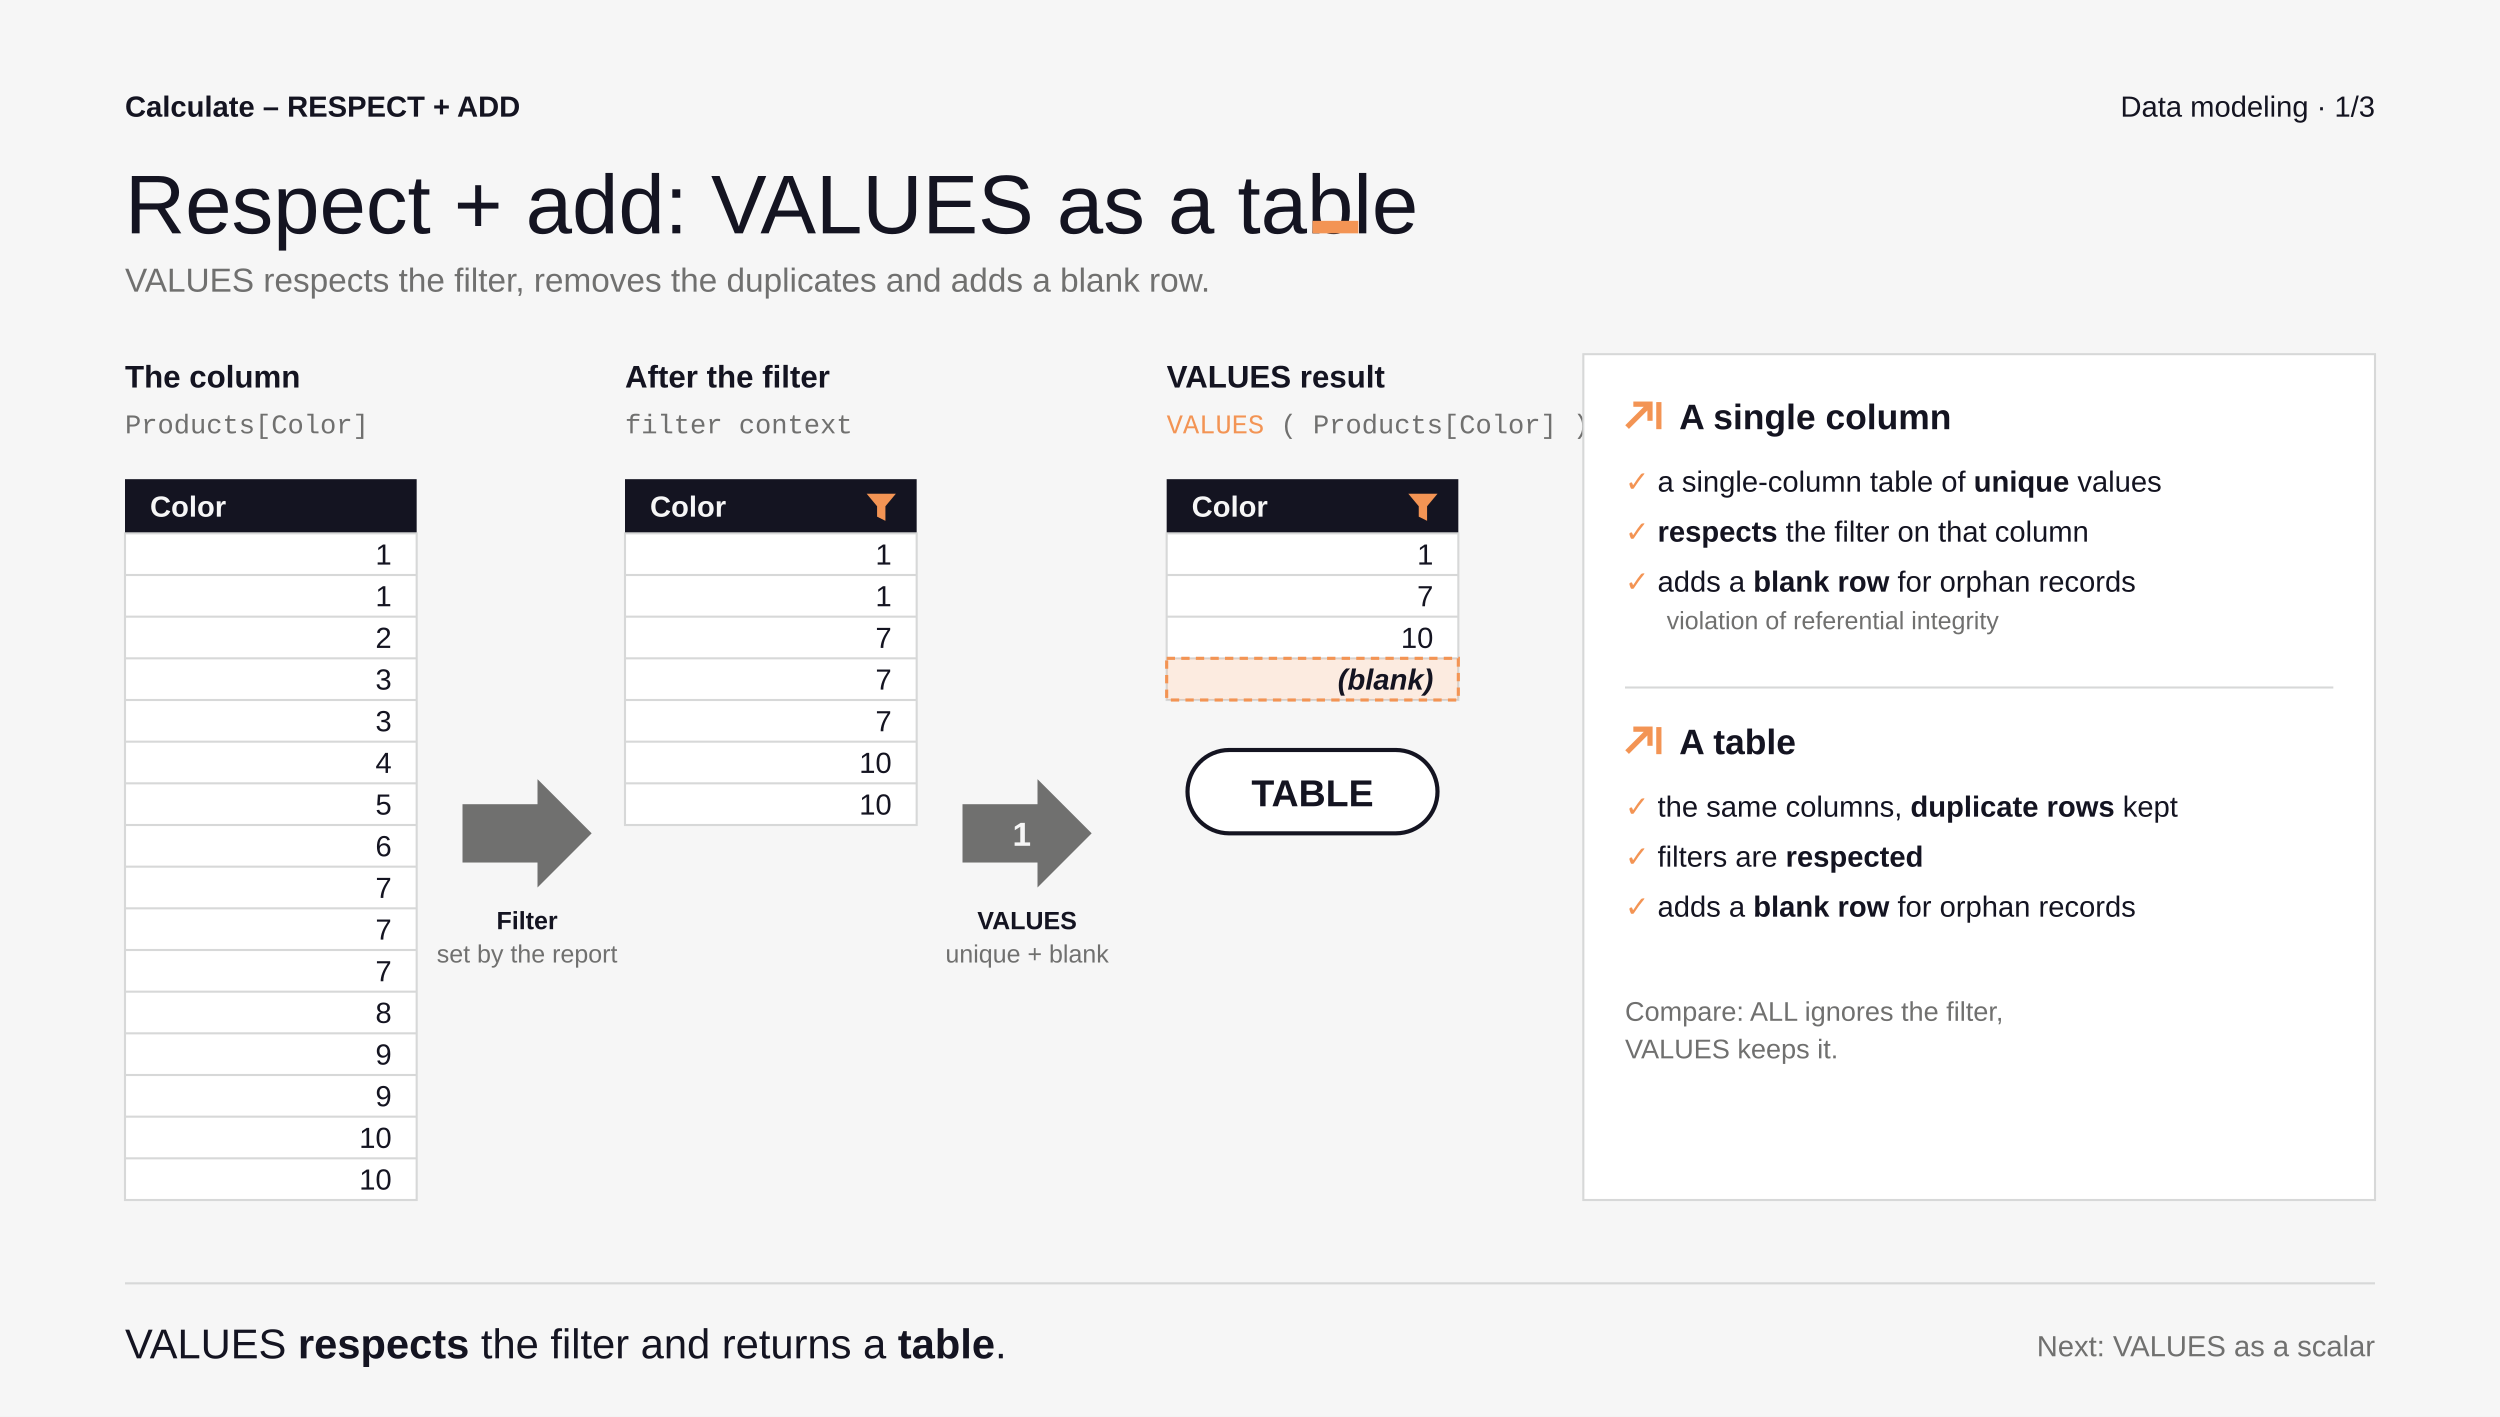
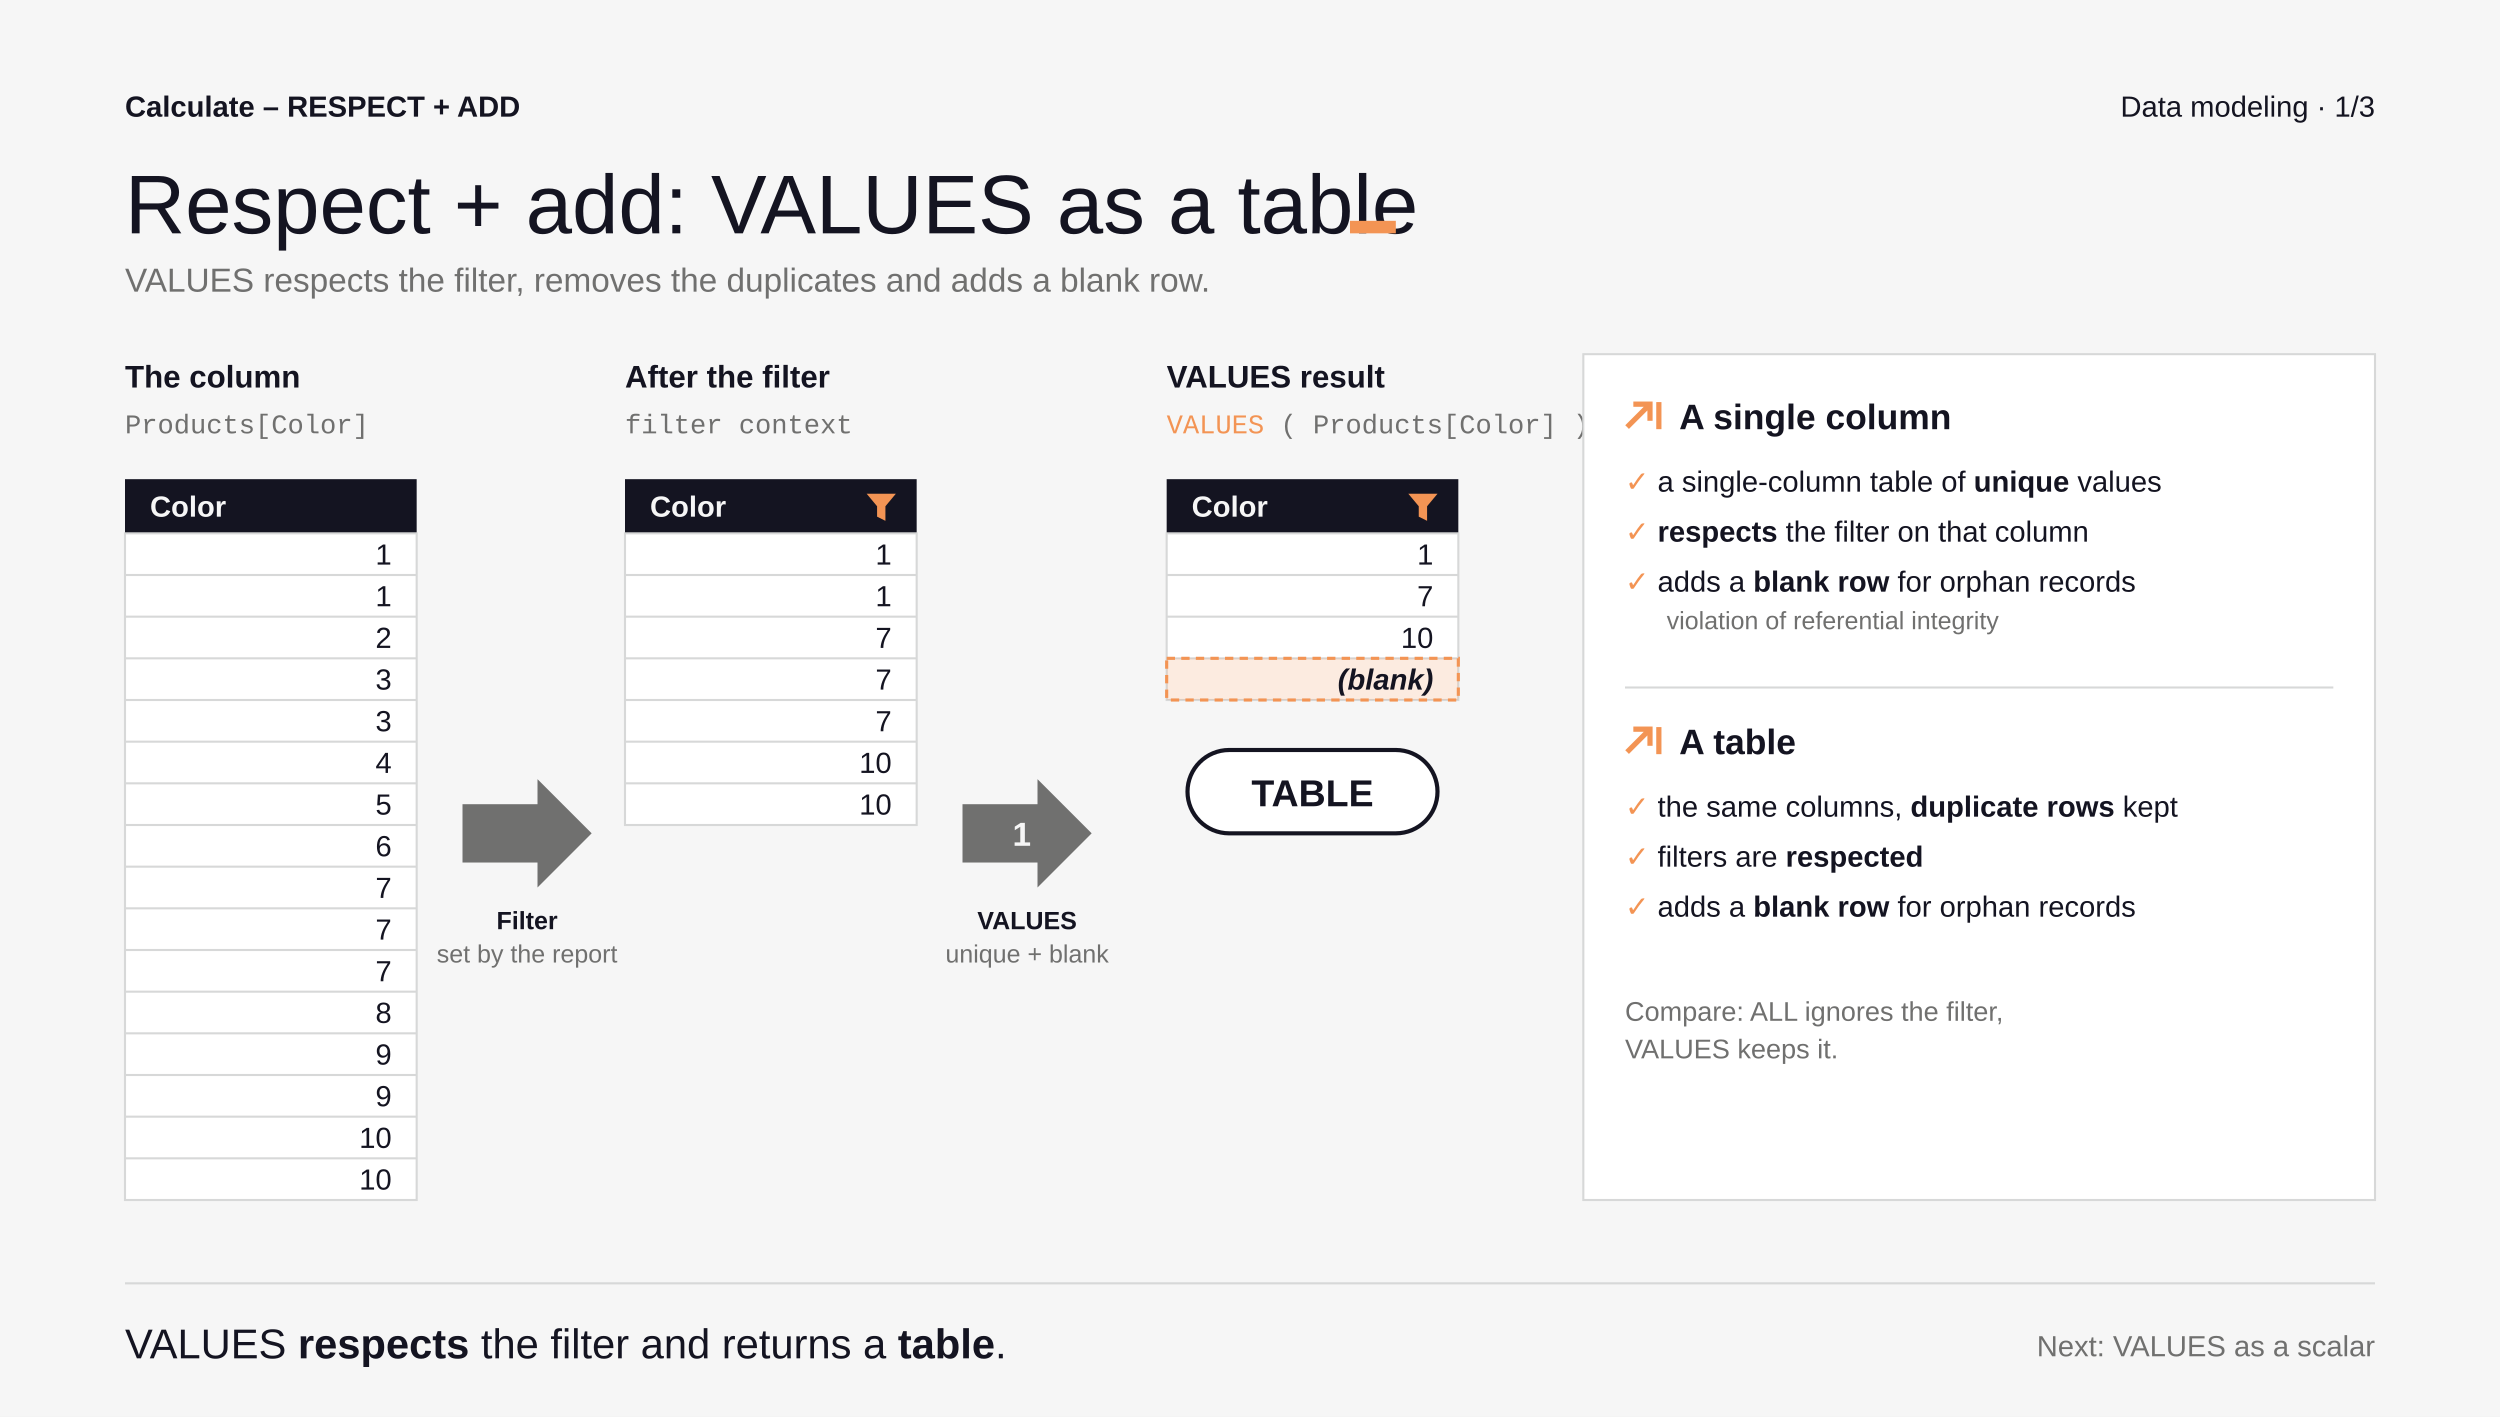
<svg xmlns="http://www.w3.org/2000/svg" viewBox="0 0 1200 680" width="1200" height="680" font-family="Circe, 'Segoe UI', Arial, sans-serif">
  <defs>
    <g id="brand-arrow">
      <path d="M1 15 L12 4 M4 4 H12 V12" fill="none" stroke="#F39454" stroke-width="2.5" />
      <rect x="15" y="3" width="2.5" height="13" fill="#F39454" />
    </g>
    <path id="funnel" d="M0 0 H14 L9 6 V13 L5 11 V6 Z" />
    <g id="step-arrow">
      <path d="M0 -14 H36 V-26 L62 0 L36 26 V14 H0 Z" fill="#70706F" />
    </g>
  </defs>
  <rect width="1200" height="680" fill="#F6F6F6" />
  <text x="60" y="56" font-size="14" font-weight="700" fill="#141421">Calculate – RESPECT + ADD</text>
  <text x="1140" y="56" font-size="14" fill="#141421" text-anchor="end">Data modeling · 1/3</text>
-   <text x="60" y="112" font-size="40" font-weight="300" fill="#141421">Respect + add: VALUES as a table</text>
-   <rect x="630" y="106" width="22" height="6" fill="#F39454" />
+   <text x="60" y="112" font-size="40" font-weight="300" fill="#141421" textLength="580" lengthAdjust="spacing">Respect + add: VALUES as a table</text>
+   <rect x="648" y="106" width="22" height="6" fill="#F39454" />
  <text x="60" y="140" font-size="16" fill="#70706F">VALUES respects the filter, removes the duplicates and adds a blank row.</text>
  <g font-size="15" font-weight="700" fill="#141421">
    <text x="60" y="186">The column</text>
    <text x="300" y="186">After the filter</text>
    <text x="560" y="186">VALUES result</text>
  </g>
  <g font-family="Consolas, 'Courier New', monospace" font-size="13" fill="#70706F">
    <text x="60" y="208">Products[Color]</text>
    <text x="300" y="208">filter context</text>
    <text x="560" y="208">
      <tspan fill="#F39454">VALUES</tspan> ( Products[Color] )</text>
  </g>
  <rect x="60" y="230" width="140" height="26" fill="#141421" />
  <text x="72" y="248" font-size="14" font-weight="700" fill="#F6F6F6">Color</text>
  <rect x="60" y="256" width="140" height="320" fill="#FFFFFF" stroke="#D7D8D8" />
  <text x="188" y="271" font-size="14" fill="#141421" text-anchor="end">1</text>
  <line x1="60" y1="276" x2="200" y2="276" stroke="#D7D8D8" />
  <text x="188" y="291" font-size="14" fill="#141421" text-anchor="end">1</text>
  <line x1="60" y1="296" x2="200" y2="296" stroke="#D7D8D8" />
  <text x="188" y="311" font-size="14" fill="#141421" text-anchor="end">2</text>
  <line x1="60" y1="316" x2="200" y2="316" stroke="#D7D8D8" />
  <text x="188" y="331" font-size="14" fill="#141421" text-anchor="end">3</text>
  <line x1="60" y1="336" x2="200" y2="336" stroke="#D7D8D8" />
  <text x="188" y="351" font-size="14" fill="#141421" text-anchor="end">3</text>
  <line x1="60" y1="356" x2="200" y2="356" stroke="#D7D8D8" />
  <text x="188" y="371" font-size="14" fill="#141421" text-anchor="end">4</text>
  <line x1="60" y1="376" x2="200" y2="376" stroke="#D7D8D8" />
  <text x="188" y="391" font-size="14" fill="#141421" text-anchor="end">5</text>
  <line x1="60" y1="396" x2="200" y2="396" stroke="#D7D8D8" />
  <text x="188" y="411" font-size="14" fill="#141421" text-anchor="end">6</text>
  <line x1="60" y1="416" x2="200" y2="416" stroke="#D7D8D8" />
  <text x="188" y="431" font-size="14" fill="#141421" text-anchor="end">7</text>
  <line x1="60" y1="436" x2="200" y2="436" stroke="#D7D8D8" />
  <text x="188" y="451" font-size="14" fill="#141421" text-anchor="end">7</text>
  <line x1="60" y1="456" x2="200" y2="456" stroke="#D7D8D8" />
  <text x="188" y="471" font-size="14" fill="#141421" text-anchor="end">7</text>
  <line x1="60" y1="476" x2="200" y2="476" stroke="#D7D8D8" />
  <text x="188" y="491" font-size="14" fill="#141421" text-anchor="end">8</text>
  <line x1="60" y1="496" x2="200" y2="496" stroke="#D7D8D8" />
  <text x="188" y="511" font-size="14" fill="#141421" text-anchor="end">9</text>
  <line x1="60" y1="516" x2="200" y2="516" stroke="#D7D8D8" />
  <text x="188" y="531" font-size="14" fill="#141421" text-anchor="end">9</text>
  <line x1="60" y1="536" x2="200" y2="536" stroke="#D7D8D8" />
  <text x="188" y="551" font-size="14" fill="#141421" text-anchor="end">10</text>
  <line x1="60" y1="556" x2="200" y2="556" stroke="#D7D8D8" />
  <text x="188" y="571" font-size="14" fill="#141421" text-anchor="end">10</text>
  <use href="#step-arrow" x="222" y="400" />
  <text x="253" y="446" font-size="12" font-weight="700" fill="#141421" text-anchor="middle">Filter</text>
  <text x="253" y="462" font-size="12" fill="#70706F" text-anchor="middle">set by the report</text>
  <rect x="300" y="230" width="140" height="26" fill="#141421" />
  <text x="312" y="248" font-size="14" font-weight="700" fill="#F6F6F6">Color</text>
  <use href="#funnel" x="416" y="237" fill="#F39454" />
  <rect x="300" y="256" width="140" height="140" fill="#FFFFFF" stroke="#D7D8D8" />
  <text x="428" y="271" font-size="14" fill="#141421" text-anchor="end">1</text>
  <line x1="300" y1="276" x2="440" y2="276" stroke="#D7D8D8" />
  <text x="428" y="291" font-size="14" fill="#141421" text-anchor="end">1</text>
  <line x1="300" y1="296" x2="440" y2="296" stroke="#D7D8D8" />
  <text x="428" y="311" font-size="14" fill="#141421" text-anchor="end">7</text>
  <line x1="300" y1="316" x2="440" y2="316" stroke="#D7D8D8" />
  <text x="428" y="331" font-size="14" fill="#141421" text-anchor="end">7</text>
  <line x1="300" y1="336" x2="440" y2="336" stroke="#D7D8D8" />
  <text x="428" y="351" font-size="14" fill="#141421" text-anchor="end">7</text>
  <line x1="300" y1="356" x2="440" y2="356" stroke="#D7D8D8" />
  <text x="428" y="371" font-size="14" fill="#141421" text-anchor="end">10</text>
  <line x1="300" y1="376" x2="440" y2="376" stroke="#D7D8D8" />
  <text x="428" y="391" font-size="14" fill="#141421" text-anchor="end">10</text>
  <use href="#step-arrow" x="462" y="400" />
  <text x="486" y="406" font-size="16" font-weight="700" fill="#F6F6F6">1</text>
  <text x="493" y="446" font-size="12" font-weight="700" fill="#141421" text-anchor="middle">VALUES</text>
  <text x="493" y="462" font-size="12" fill="#70706F" text-anchor="middle">unique + blank</text>
  <rect x="560" y="230" width="140" height="26" fill="#141421" />
  <text x="572" y="248" font-size="14" font-weight="700" fill="#F6F6F6">Color</text>
  <use href="#funnel" x="676" y="237" fill="#F39454" />
  <rect x="560" y="256" width="140" height="80" fill="#FFFFFF" stroke="#D7D8D8" />
  <text x="688" y="271" font-size="14" fill="#141421" text-anchor="end">1</text>
  <line x1="560" y1="276" x2="700" y2="276" stroke="#D7D8D8" />
  <text x="688" y="291" font-size="14" fill="#141421" text-anchor="end">7</text>
  <line x1="560" y1="296" x2="700" y2="296" stroke="#D7D8D8" />
  <text x="688" y="311" font-size="14" fill="#141421" text-anchor="end">10</text>
  <line x1="560" y1="316" x2="700" y2="316" stroke="#D7D8D8" />
  <rect x="560" y="316" width="140" height="20" fill="#F39454" fill-opacity="0.18" stroke="#F39454" stroke-width="1.5" stroke-dasharray="4 3" />
  <text x="688" y="331" font-size="14" font-style="italic" font-weight="700" fill="#141421" text-anchor="end">(blank)</text>
  <rect x="570" y="360" width="120" height="40" rx="20" fill="#FFFFFF" stroke="#141421" stroke-width="2" />
  <text x="630" y="387" font-size="18" font-weight="700" fill="#141421" text-anchor="middle">TABLE</text>
  <rect x="760" y="170" width="380" height="406" fill="#FFFFFF" stroke="#D7D8D8" />
  <use href="#brand-arrow" x="780" y="190" />
  <text x="806" y="206" font-size="17" font-weight="700" fill="#141421">A single column</text>
  <g font-size="14" fill="#141421">
    <text x="780" y="236">
      <tspan fill="#F39454">✓</tspan>  a single-column table of <tspan font-weight="700">unique</tspan> values</text>
    <text x="780" y="260">
      <tspan fill="#F39454">✓</tspan>
      <tspan font-weight="700">respects</tspan> the filter on that column</text>
    <text x="780" y="284">
      <tspan fill="#F39454">✓</tspan>  adds a <tspan font-weight="700">blank row</tspan> for orphan records</text>
    <text x="800" y="302" font-size="12" fill="#70706F">violation of referential integrity</text>
  </g>
  <line x1="780" y1="330" x2="1120" y2="330" stroke="#D7D8D8" />
  <use href="#brand-arrow" x="780" y="346" />
  <text x="806" y="362" font-size="17" font-weight="700" fill="#141421">A table</text>
  <g font-size="14" fill="#141421">
    <text x="780" y="392">
      <tspan fill="#F39454">✓</tspan>  the same columns, <tspan font-weight="700">duplicate rows</tspan> kept</text>
    <text x="780" y="416">
      <tspan fill="#F39454">✓</tspan>  filters are <tspan font-weight="700">respected</tspan>
    </text>
    <text x="780" y="440">
      <tspan fill="#F39454">✓</tspan>  adds a <tspan font-weight="700">blank row</tspan> for orphan records</text>
  </g>
  <text x="780" y="490" font-size="13" fill="#70706F">Compare: ALL ignores the filter,</text>
  <text x="780" y="508" font-size="13" fill="#70706F">VALUES keeps it.</text>
  <line x1="60" y1="616" x2="1140" y2="616" stroke="#D7D8D8" stroke-width="1" />
  <text x="60" y="652" font-size="20" fill="#141421">VALUES <tspan font-weight="700">respects</tspan> the filter and returns a <tspan font-weight="700">table</tspan>.</text>
  <text x="1140" y="651" font-size="14" fill="#70706F" text-anchor="end">Next: VALUES as a scalar</text>
</svg>
